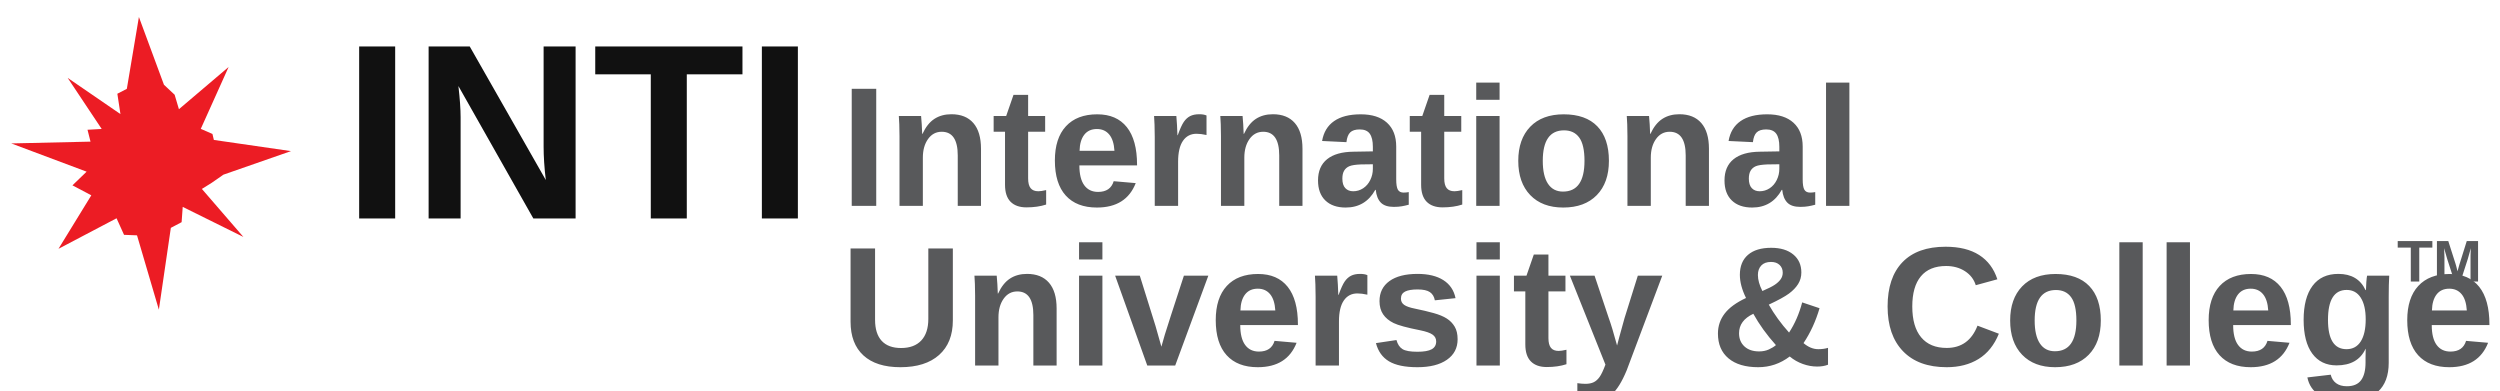
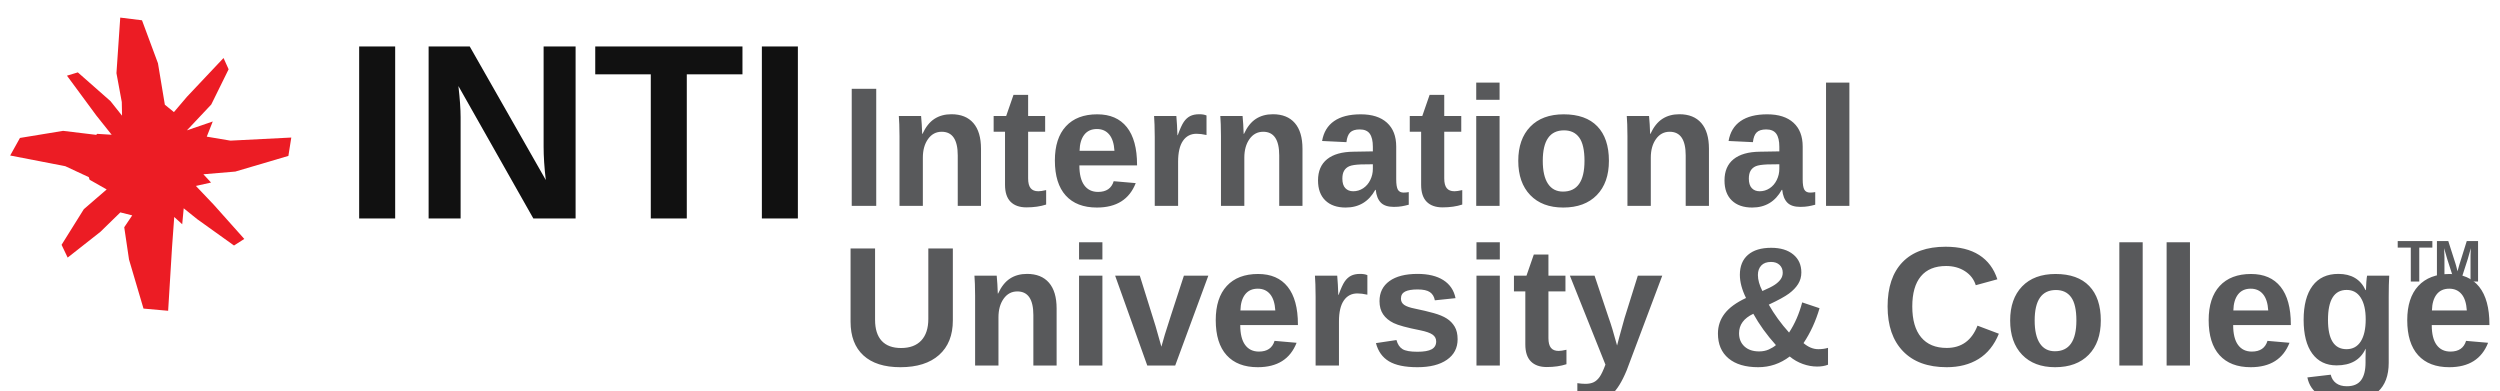
<svg xmlns="http://www.w3.org/2000/svg" viewBox="0 0 2380 372" role="img" aria-label="INTI International University &amp; Colleges">
  <g transform="translate(0,12) scale(0.95)">
-     <path fill="#EC1C24" d="M139.2,4.4 L164.3,72.3 L175.0,82.3 L179.3,96.8 L229.1,54.5 L201.2,116.5 L212.9,121.6 L214.3,127.6 L291.6,138.8 L223.9,162.4 L212.1,170.6 L202.3,176.7 L243.9,224.8 L183.1,194.7 L182.0,210.0 L171.2,215.7 L159.2,297.7 L137.3,223.2 L124.3,222.7 L116.8,206.1 L58.6,236.7 L91.5,183.1 L72.6,173.1 L86.8,159.4 L11.3,131.1 L90.7,129.3 L87.7,117.4 L101.9,116.6 L67.8,65.4 L120.7,101.7 L117.6,81.3 L127.1,76.4 Z" />
+     <path fill="#EC1C24" d="M120.5,5.0 L142.3,7.7 L158.3,50.8 L164.6,88.7 L165.2,92.3 L174.3,99.7 L187.3,84.4 L224.0,45.5 L229.1,56.8 L211.7,92.1 L187.3,118.0 L213.2,109.1 L207.2,124.3 L230.9,128.3 L291.9,125.2 L289.0,143.6 L235.8,159.3 L203.8,162.0 L211.5,170.3 L196.3,173.7 L214.1,192.4 L244.8,226.8 L234.5,233.4 L197.5,206.9 L184.1,196.1 L182.6,212.1 L174.6,204.8 L172.4,235.1 L168.5,298.8 L143.8,296.6 L129.3,247.5 L124.5,215.1 L132.5,203.2 L120.6,200.2 L100.6,219.7 L67.8,245.5 L61.7,232.7 L84.0,197.0 L106.9,177.2 L89.8,167.5 L89.0,164.9 L65.4,153.9 L10.2,143.2 L20.0,125.6 L63.2,118.5 L96.4,122.5 L97.4,121.5 L111.9,122.4 L96.6,103.2 L67.1,63.2 L78.0,59.9 L110.7,88.7 L122.3,103.3 L121.9,81.9 L123.0,94.8 L116.7,60.7 Z" />
  </g>
  <g font-family="Arial,Helvetica,'Helvetica Neue','Liberation Sans',sans-serif" lengthAdjust="spacingAndGlyphs">
    <text x="326" y="208" font-size="238" font-weight="900" fill="#111111" textLength="440">INTI</text>
    <text x="800" y="196" font-size="162" font-weight="700" fill="#58595B" textLength="860">International</text>
    <text x="800" y="348" font-size="162" font-weight="700" fill="#58595B" textLength="1470">University &amp; Colleges</text>
    <text x="2282" y="268" font-size="56" font-weight="700" fill="#58595B" textLength="78">TM</text>
  </g>
</svg>
